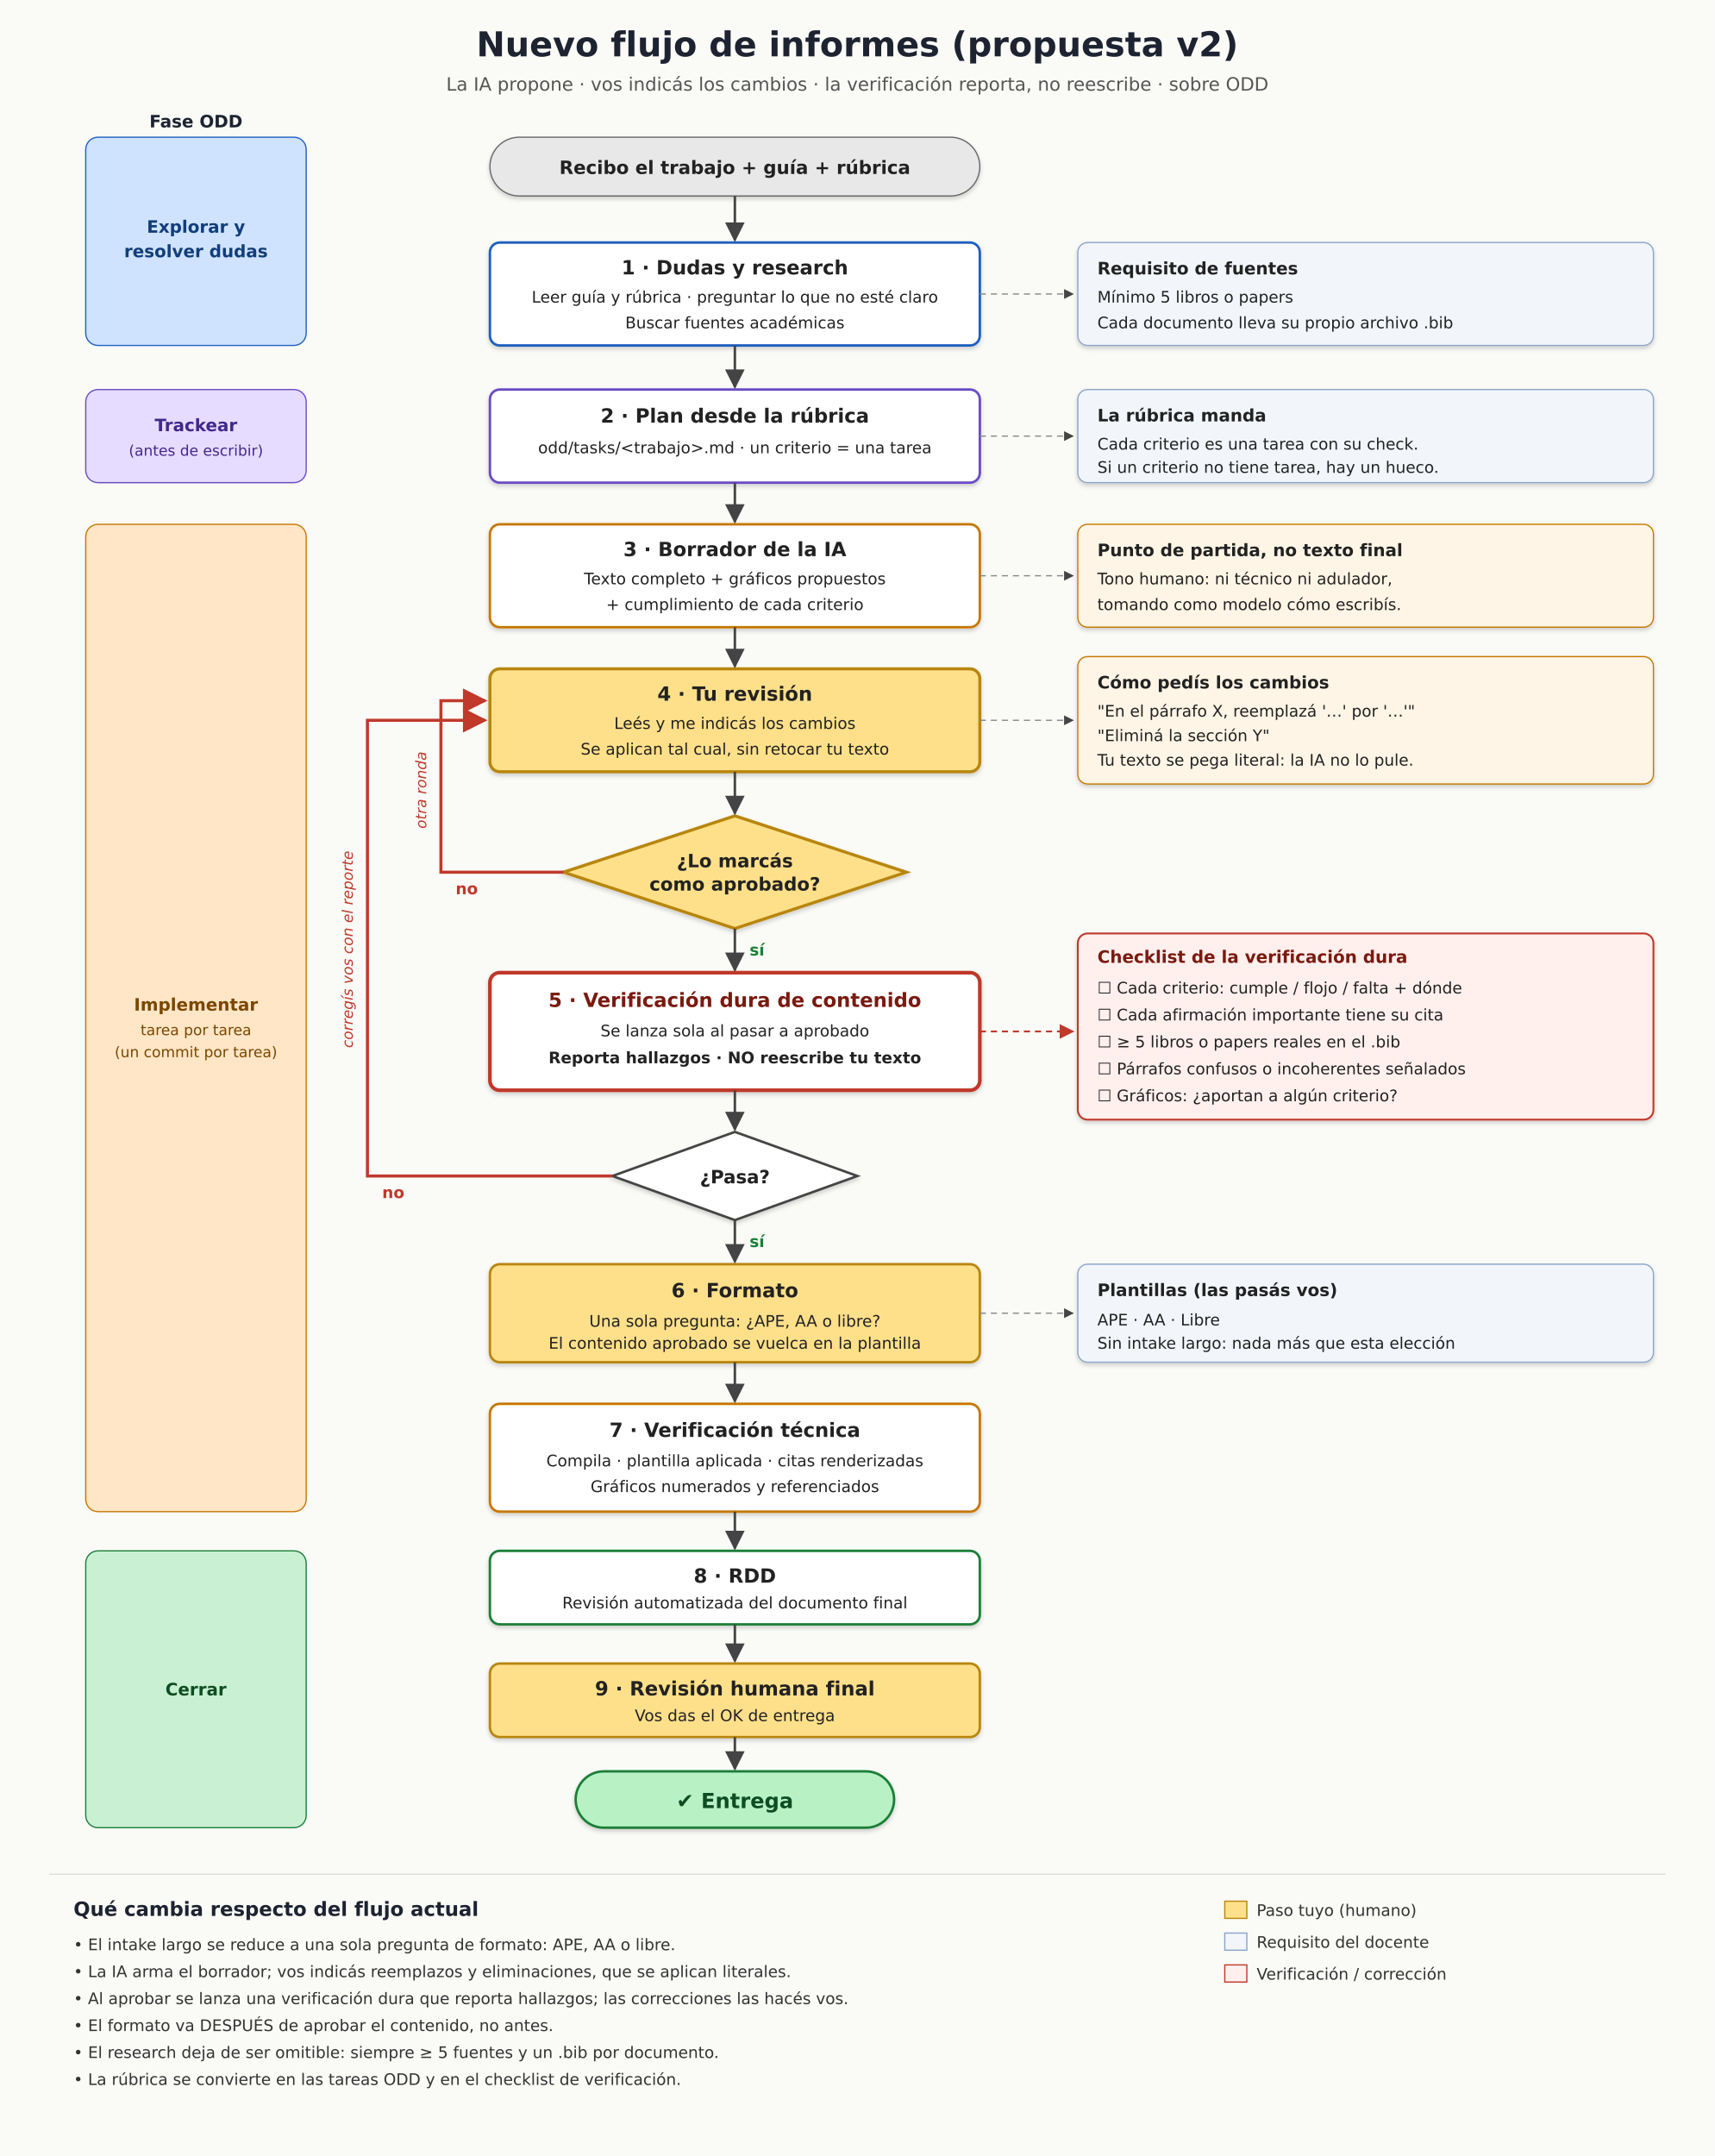
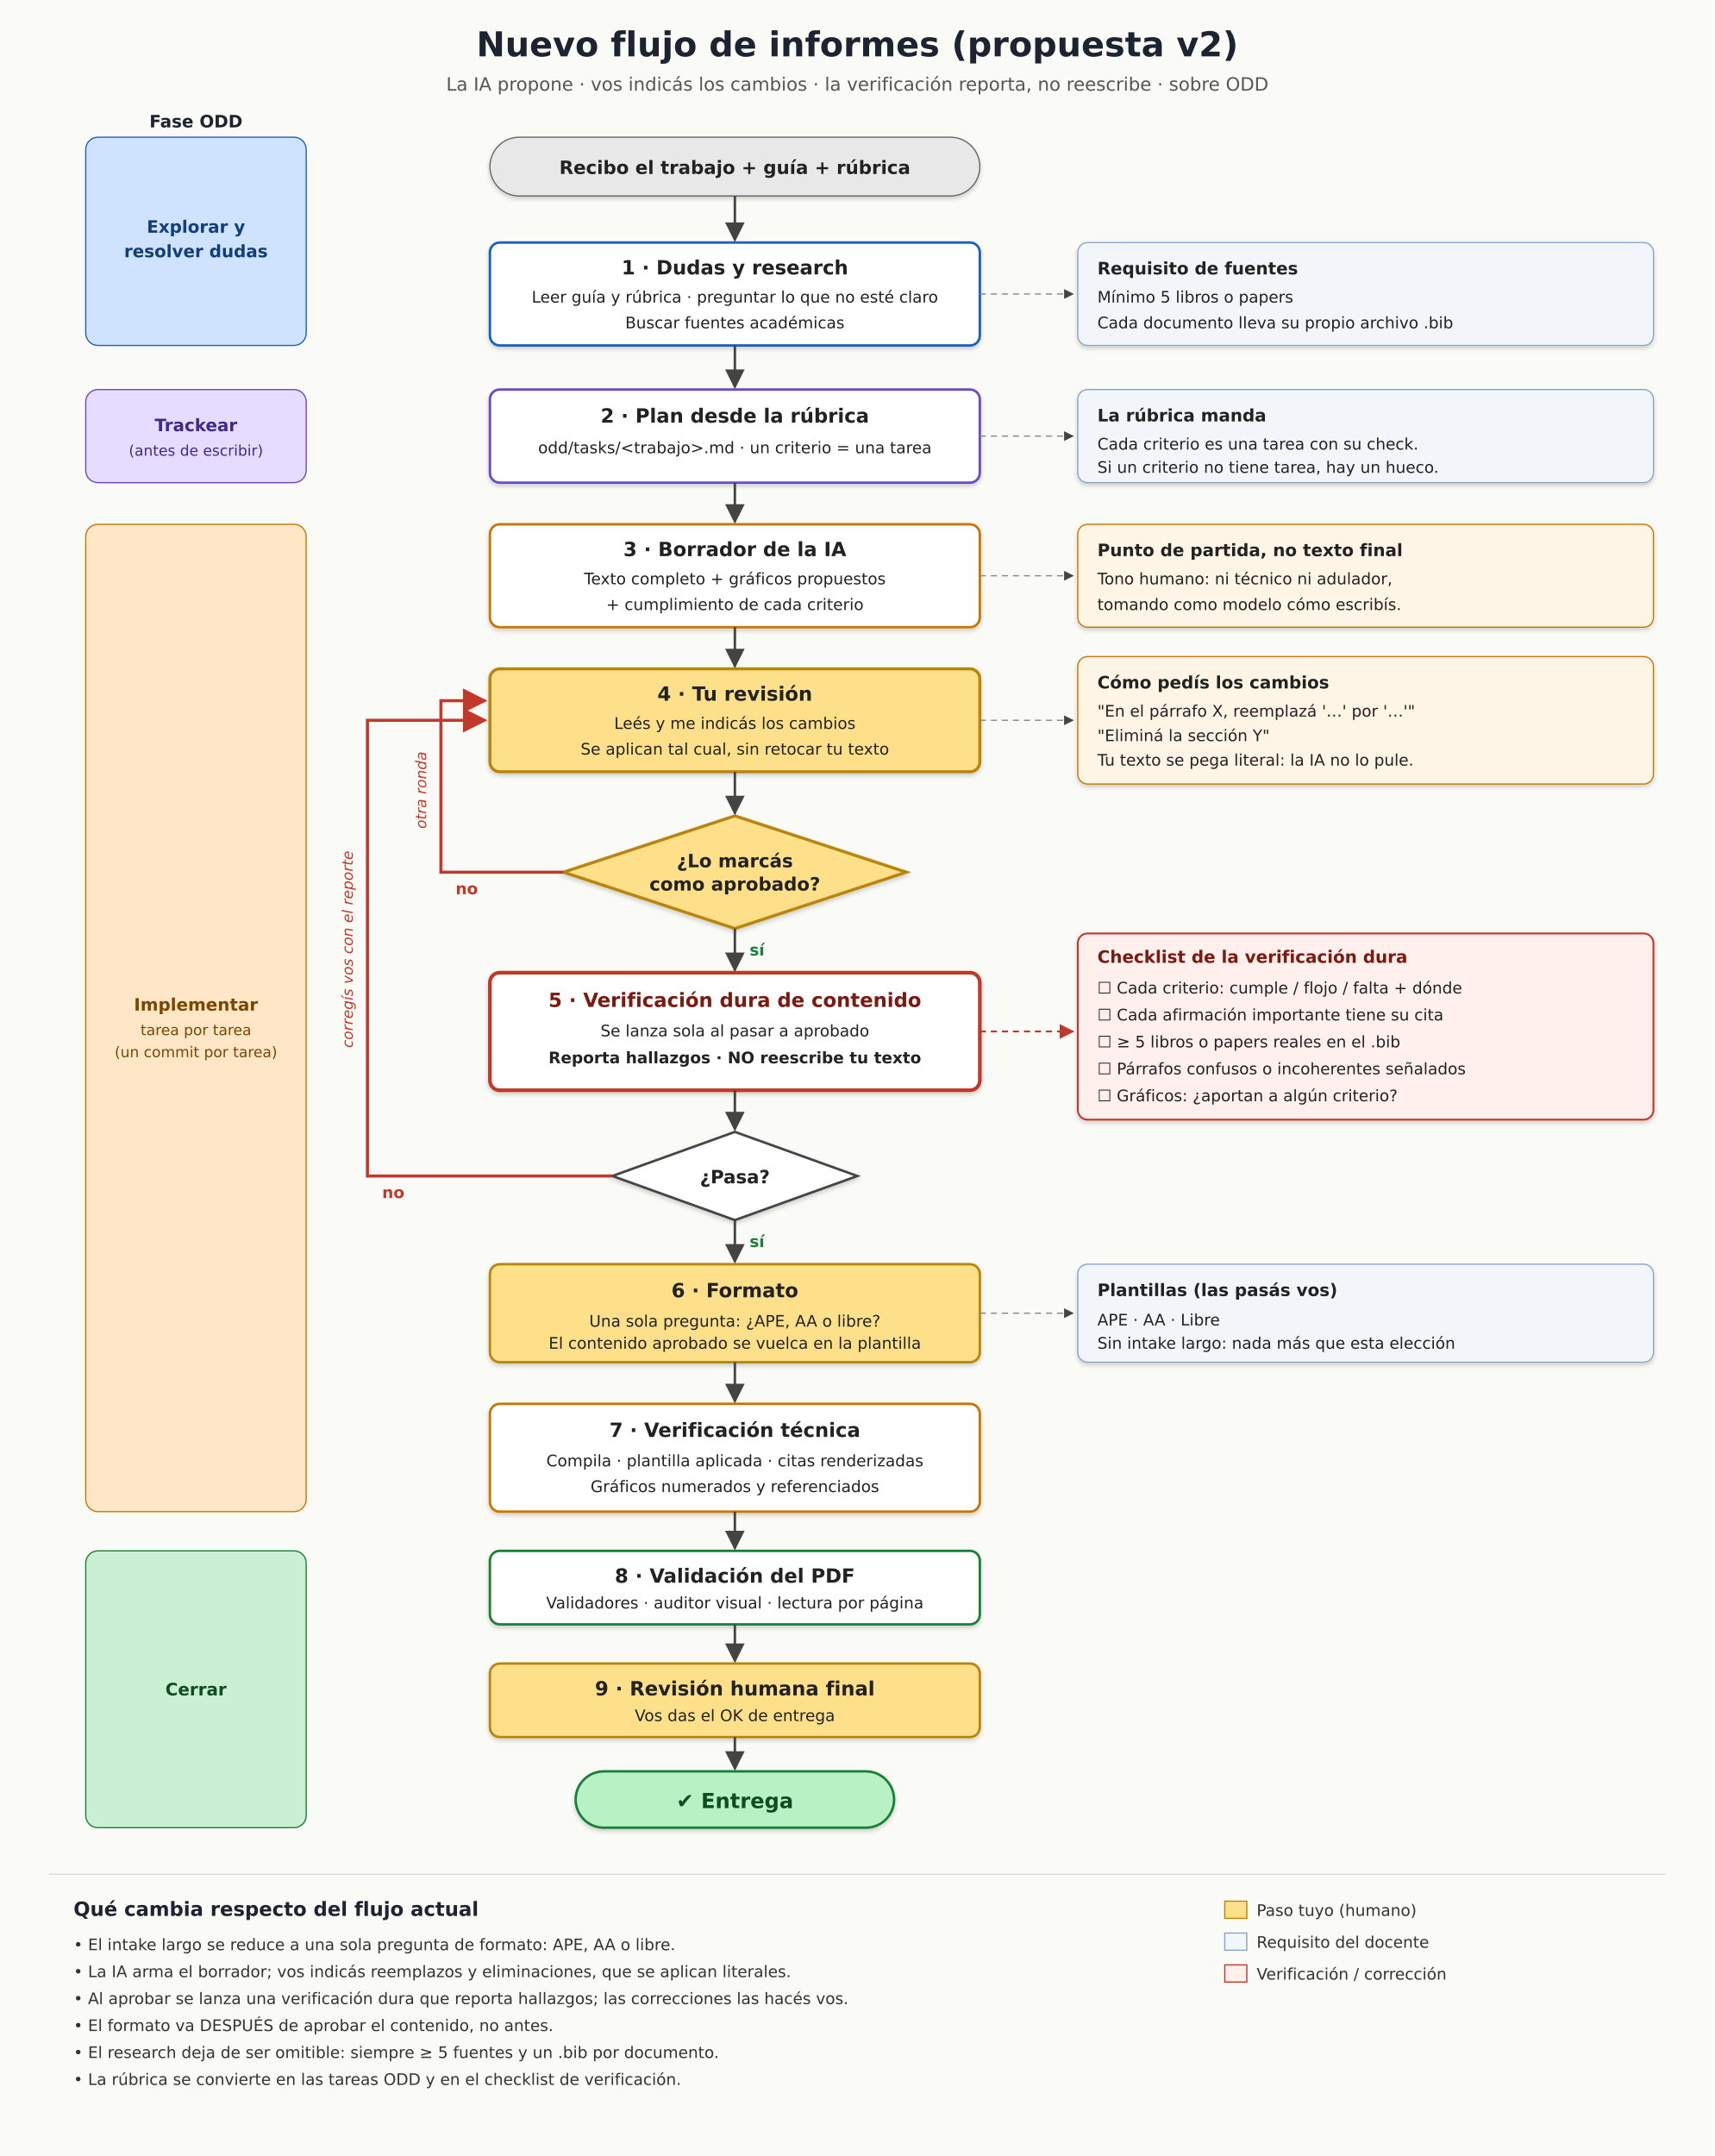
<svg xmlns="http://www.w3.org/2000/svg" width="1400" height="1760" viewBox="0 0 1400 1760" font-family="DejaVu Sans, Liberation Sans, sans-serif">
  <defs>
    <marker id="a" viewBox="0 0 10 10" refX="9" refY="5" markerWidth="8" markerHeight="8" orient="auto-start-reverse">
      <path d="M0,0 L10,5 L0,10 z" fill="#444" />
    </marker>
    <marker id="ar" viewBox="0 0 10 10" refX="9" refY="5" markerWidth="8" markerHeight="8" orient="auto-start-reverse">
      <path d="M0,0 L10,5 L0,10 z" fill="#c0392b" />
    </marker>
    <filter id="s" x="-5%" y="-5%" width="110%" height="120%">
      <feDropShadow dx="0" dy="2" stdDeviation="2" flood-opacity="0.18" />
    </filter>
  </defs>
  <rect width="1400" height="1760" fill="#fafaf7" />
  <text x="700" y="46" text-anchor="middle" font-size="28" font-weight="bold" fill="#1d2330">Nuevo flujo de informes (propuesta v2)</text>
  <text x="700" y="74" text-anchor="middle" font-size="15" fill="#555">La IA propone · vos indicás los cambios · la verificación reporta, no reescribe · sobre ODD</text>
  <text x="160" y="104" text-anchor="middle" font-size="14" font-weight="bold" fill="#1d2330">Fase ODD</text>
  <g font-size="14" font-weight="bold" text-anchor="middle">
    <rect x="70" y="112" width="180" height="170" rx="10" fill="#cfe3ff" stroke="#1f5fbf" />
    <text x="160" y="190" fill="#123e7a">Explorar y</text>
    <text x="160" y="210" fill="#123e7a">resolver dudas</text>
    <rect x="70" y="318" width="180" height="76" rx="10" fill="#e6dcff" stroke="#6a4bc4" />
    <text x="160" y="352" fill="#3f2a8a">Trackear</text>
    <text x="160" y="372" font-size="12" font-weight="normal" fill="#3f2a8a">(antes de escribir)</text>
    <rect x="70" y="428" width="180" height="806" rx="10" fill="#ffe6c7" stroke="#c77700" />
    <text x="160" y="825" fill="#7a4700">Implementar</text>
    <text x="160" y="845" font-size="12" font-weight="normal" fill="#7a4700">tarea por tarea</text>
    <text x="160" y="863" font-size="12" font-weight="normal" fill="#7a4700">(un commit por tarea)</text>
    <rect x="70" y="1266" width="180" height="226" rx="10" fill="#c9f0d3" stroke="#1a7f37" />
    <text x="160" y="1384" fill="#0e4d22">Cerrar</text>
  </g>
  <rect x="400" y="112" width="400" height="48" rx="24" fill="#e8e8e8" stroke="#666" filter="url(#s)" />
  <text x="600" y="142" text-anchor="middle" font-size="15" font-weight="bold" fill="#222">Recibo el trabajo + guía + rúbrica</text>
  <g font-size="13" fill="#222">
    <rect x="400" y="198" width="400" height="84" rx="8" fill="#fff" stroke="#1f5fbf" stroke-width="2" filter="url(#s)" />
    <text x="600" y="224" text-anchor="middle" font-size="16" font-weight="bold">1 · Dudas y research</text>
    <text x="600" y="247" text-anchor="middle">Leer guía y rúbrica · preguntar lo que no esté claro</text>
    <text x="600" y="268" text-anchor="middle">Buscar fuentes académicas</text>
    <rect x="400" y="318" width="400" height="76" rx="8" fill="#fff" stroke="#6a4bc4" stroke-width="2" filter="url(#s)" />
    <text x="600" y="345" text-anchor="middle" font-size="16" font-weight="bold">2 · Plan desde la rúbrica</text>
    <text x="600" y="370" text-anchor="middle">odd/tasks/&lt;trabajo&gt;.md · un criterio = una tarea</text>
    <rect x="400" y="428" width="400" height="84" rx="8" fill="#fff" stroke="#c77700" stroke-width="2" filter="url(#s)" />
    <text x="600" y="454" text-anchor="middle" font-size="16" font-weight="bold">3 · Borrador de la IA</text>
    <text x="600" y="477" text-anchor="middle">Texto completo + gráficos propuestos</text>
    <text x="600" y="498" text-anchor="middle">+ cumplimiento de cada criterio</text>
    <rect x="400" y="546" width="400" height="84" rx="8" fill="#ffe08a" stroke="#b8860b" stroke-width="2.5" filter="url(#s)" />
    <text x="600" y="572" text-anchor="middle" font-size="16" font-weight="bold">4 · Tu revisión</text>
    <text x="600" y="595" text-anchor="middle">Leés y me indicás los cambios</text>
    <text x="600" y="616" text-anchor="middle">Se aplican tal cual, sin retocar tu texto</text>
    <polygon points="600,666 740,712 600,758 460,712" fill="#ffe08a" stroke="#b8860b" stroke-width="2.5" filter="url(#s)" />
    <text x="600" y="708" text-anchor="middle" font-size="15" font-weight="bold">¿Lo marcás</text>
    <text x="600" y="727" text-anchor="middle" font-size="15" font-weight="bold">como aprobado?</text>
    <rect x="400" y="794" width="400" height="96" rx="8" fill="#fff" stroke="#c0392b" stroke-width="3" filter="url(#s)" />
    <text x="600" y="822" text-anchor="middle" font-size="16" font-weight="bold" fill="#7a1a10">5 · Verificación dura de contenido</text>
    <text x="600" y="846" text-anchor="middle">Se lanza sola al pasar a aprobado</text>
    <text x="600" y="868" text-anchor="middle" font-weight="bold">Reporta hallazgos · NO reescribe tu texto</text>
    <polygon points="600,924 700,960 600,996 500,960" fill="#fff" stroke="#444" stroke-width="2" filter="url(#s)" />
    <text x="600" y="966" text-anchor="middle" font-size="15" font-weight="bold">¿Pasa?</text>
    <rect x="400" y="1032" width="400" height="80" rx="8" fill="#ffe08a" stroke="#b8860b" stroke-width="2" filter="url(#s)" />
    <text x="600" y="1059" text-anchor="middle" font-size="16" font-weight="bold">6 · Formato</text>
    <text x="600" y="1083" text-anchor="middle">Una sola pregunta: ¿APE, AA o libre?</text>
    <text x="600" y="1101" text-anchor="middle">El contenido aprobado se vuelca en la plantilla</text>
    <rect x="400" y="1146" width="400" height="88" rx="8" fill="#fff" stroke="#c77700" stroke-width="2" filter="url(#s)" />
    <text x="600" y="1173" text-anchor="middle" font-size="16" font-weight="bold">7 · Verificación técnica</text>
    <text x="600" y="1197" text-anchor="middle">Compila · plantilla aplicada · citas renderizadas</text>
    <text x="600" y="1218" text-anchor="middle">Gráficos numerados y referenciados</text>
    <rect x="400" y="1266" width="400" height="60" rx="8" fill="#fff" stroke="#1a7f37" stroke-width="2" filter="url(#s)" />
-     <text x="600" y="1292" text-anchor="middle" font-size="16" font-weight="bold">8 · RDD</text>
-     <text x="600" y="1313" text-anchor="middle">Revisión automatizada del documento final</text>
+     <text x="600" y="1292" text-anchor="middle" font-size="16" font-weight="bold">8 · Validación del PDF</text>
+     <text x="600" y="1313" text-anchor="middle">Validadores · auditor visual · lectura por página</text>
    <rect x="400" y="1358" width="400" height="60" rx="8" fill="#ffe08a" stroke="#b8860b" stroke-width="2" filter="url(#s)" />
    <text x="600" y="1384" text-anchor="middle" font-size="16" font-weight="bold">9 · Revisión humana final</text>
    <text x="600" y="1405" text-anchor="middle">Vos das el OK de entrega</text>
    <rect x="470" y="1446" width="260" height="46" rx="23" fill="#b8f2c4" stroke="#1a7f37" stroke-width="2" filter="url(#s)" />
    <text x="600" y="1476" text-anchor="middle" font-size="17" font-weight="bold" fill="#0e4d22">✔ Entrega</text>
  </g>
  <g stroke="#444" stroke-width="2" marker-end="url(#a)">
    <line x1="600" y1="160" x2="600" y2="196" />
    <line x1="600" y1="282" x2="600" y2="316" />
    <line x1="600" y1="394" x2="600" y2="426" />
    <line x1="600" y1="512" x2="600" y2="544" />
    <line x1="600" y1="630" x2="600" y2="664" />
    <line x1="600" y1="758" x2="600" y2="792" />
    <line x1="600" y1="890" x2="600" y2="922" />
    <line x1="600" y1="996" x2="600" y2="1030" />
    <line x1="600" y1="1112" x2="600" y2="1144" />
    <line x1="600" y1="1234" x2="600" y2="1264" />
    <line x1="600" y1="1326" x2="600" y2="1356" />
    <line x1="600" y1="1418" x2="600" y2="1444" />
  </g>
  <text x="612" y="780" font-size="13" font-weight="bold" fill="#1a7f37">sí</text>
  <text x="612" y="1018" font-size="13" font-weight="bold" fill="#1a7f37">sí</text>
  <polyline points="460,712 360,712 360,572 396,572" fill="none" stroke="#c0392b" stroke-width="2.5" marker-end="url(#ar)" />
  <text x="372" y="730" font-size="13" font-weight="bold" fill="#c0392b">no</text>
  <text x="348" y="645" transform="rotate(-90,348,645)" font-size="12" fill="#c0392b" font-style="italic" text-anchor="middle">otra ronda</text>
  <polyline points="500,960 300,960 300,588 396,588" fill="none" stroke="#c0392b" stroke-width="2.5" marker-end="url(#ar)" />
  <text x="312" y="978" font-size="13" font-weight="bold" fill="#c0392b">no</text>
  <text x="288" y="775" transform="rotate(-90,288,775)" font-size="12" fill="#c0392b" font-style="italic" text-anchor="middle">corregís vos con el reporte</text>
  <g font-size="13" fill="#222">
    <line x1="800" y1="240" x2="876" y2="240" stroke="#888" stroke-dasharray="5,4" marker-end="url(#a)" />
    <rect x="880" y="198" width="470" height="84" rx="8" fill="#f2f6fb" stroke="#8aa4c8" filter="url(#s)" />
    <text x="896" y="224" font-size="14" font-weight="bold">Requisito de fuentes</text>
    <text x="896" y="247">Mínimo 5 libros o papers</text>
    <text x="896" y="268">Cada documento lleva su propio archivo .bib</text>
    <line x1="800" y1="356" x2="876" y2="356" stroke="#888" stroke-dasharray="5,4" marker-end="url(#a)" />
    <rect x="880" y="318" width="470" height="76" rx="8" fill="#f2f6fb" stroke="#8aa4c8" filter="url(#s)" />
    <text x="896" y="344" font-size="14" font-weight="bold">La rúbrica manda</text>
    <text x="896" y="367">Cada criterio es una tarea con su check.</text>
    <text x="896" y="386">Si un criterio no tiene tarea, hay un hueco.</text>
    <line x1="800" y1="470" x2="876" y2="470" stroke="#888" stroke-dasharray="5,4" marker-end="url(#a)" />
    <rect x="880" y="428" width="470" height="84" rx="8" fill="#fff5e6" stroke="#c77700" filter="url(#s)" />
    <text x="896" y="454" font-size="14" font-weight="bold">Punto de partida, no texto final</text>
    <text x="896" y="477">Tono humano: ni técnico ni adulador,</text>
    <text x="896" y="498">tomando como modelo cómo escribís.</text>
    <line x1="800" y1="588" x2="876" y2="588" stroke="#888" stroke-dasharray="5,4" marker-end="url(#a)" />
    <rect x="880" y="536" width="470" height="104" rx="8" fill="#fff5e6" stroke="#c77700" filter="url(#s)" />
    <text x="896" y="562" font-size="14" font-weight="bold">Cómo pedís los cambios</text>
    <text x="896" y="585">"En el párrafo X, reemplazá '…' por '…'"</text>
    <text x="896" y="605">"Eliminá la sección Y"</text>
    <text x="896" y="625">Tu texto se pega literal: la IA no lo pule.</text>
    <line x1="800" y1="842" x2="876" y2="842" stroke="#c0392b" stroke-width="1.5" stroke-dasharray="5,4" marker-end="url(#ar)" />
    <rect x="880" y="762" width="470" height="152" rx="8" fill="#fff0ee" stroke="#c0392b" stroke-width="1.5" filter="url(#s)" />
    <text x="896" y="786" font-size="14" font-weight="bold" fill="#7a1a10">Checklist de la verificación dura</text>
    <text x="896" y="811">☐ Cada criterio: cumple / flojo / falta + dónde</text>
    <text x="896" y="833">☐ Cada afirmación importante tiene su cita</text>
    <text x="896" y="855">☐ ≥ 5 libros o papers reales en el .bib</text>
    <text x="896" y="877">☐ Párrafos confusos o incoherentes señalados</text>
    <text x="896" y="899">☐ Gráficos: ¿aportan a algún criterio?</text>
    <line x1="800" y1="1072" x2="876" y2="1072" stroke="#888" stroke-dasharray="5,4" marker-end="url(#a)" />
    <rect x="880" y="1032" width="470" height="80" rx="8" fill="#f2f6fb" stroke="#8aa4c8" filter="url(#s)" />
    <text x="896" y="1058" font-size="14" font-weight="bold">Plantillas (las pasás vos)</text>
    <text x="896" y="1082">APE · AA · Libre</text>
    <text x="896" y="1101">Sin intake largo: nada más que esta elección</text>
  </g>
  <line x1="40" y1="1530" x2="1360" y2="1530" stroke="#ddd" />
  <text x="60" y="1564" font-size="16" font-weight="bold" fill="#1d2330">Qué cambia respecto del flujo actual</text>
  <g font-size="13" fill="#333">
    <text x="60" y="1592">• El intake largo se reduce a una sola pregunta de formato: APE, AA o libre.</text>
    <text x="60" y="1614">• La IA arma el borrador; vos indicás reemplazos y eliminaciones, que se aplican literales.</text>
    <text x="60" y="1636">• Al aprobar se lanza una verificación dura que reporta hallazgos; las correcciones las hacés vos.</text>
    <text x="60" y="1658">• El formato va DESPUÉS de aprobar el contenido, no antes.</text>
    <text x="60" y="1680">• El research deja de ser omitible: siempre ≥ 5 fuentes y un .bib por documento.</text>
    <text x="60" y="1702">• La rúbrica se convierte en las tareas ODD y en el checklist de verificación.</text>
  </g>
  <g font-size="13" fill="#333">
    <rect x="1000" y="1552" width="18" height="14" fill="#ffe08a" stroke="#b8860b" />
    <text x="1026" y="1564">Paso tuyo (humano)</text>
    <rect x="1000" y="1578" width="18" height="14" fill="#f2f6fb" stroke="#8aa4c8" />
    <text x="1026" y="1590">Requisito del docente</text>
    <rect x="1000" y="1604" width="18" height="14" fill="#fff0ee" stroke="#c0392b" />
    <text x="1026" y="1616">Verificación / corrección</text>
  </g>
</svg>
